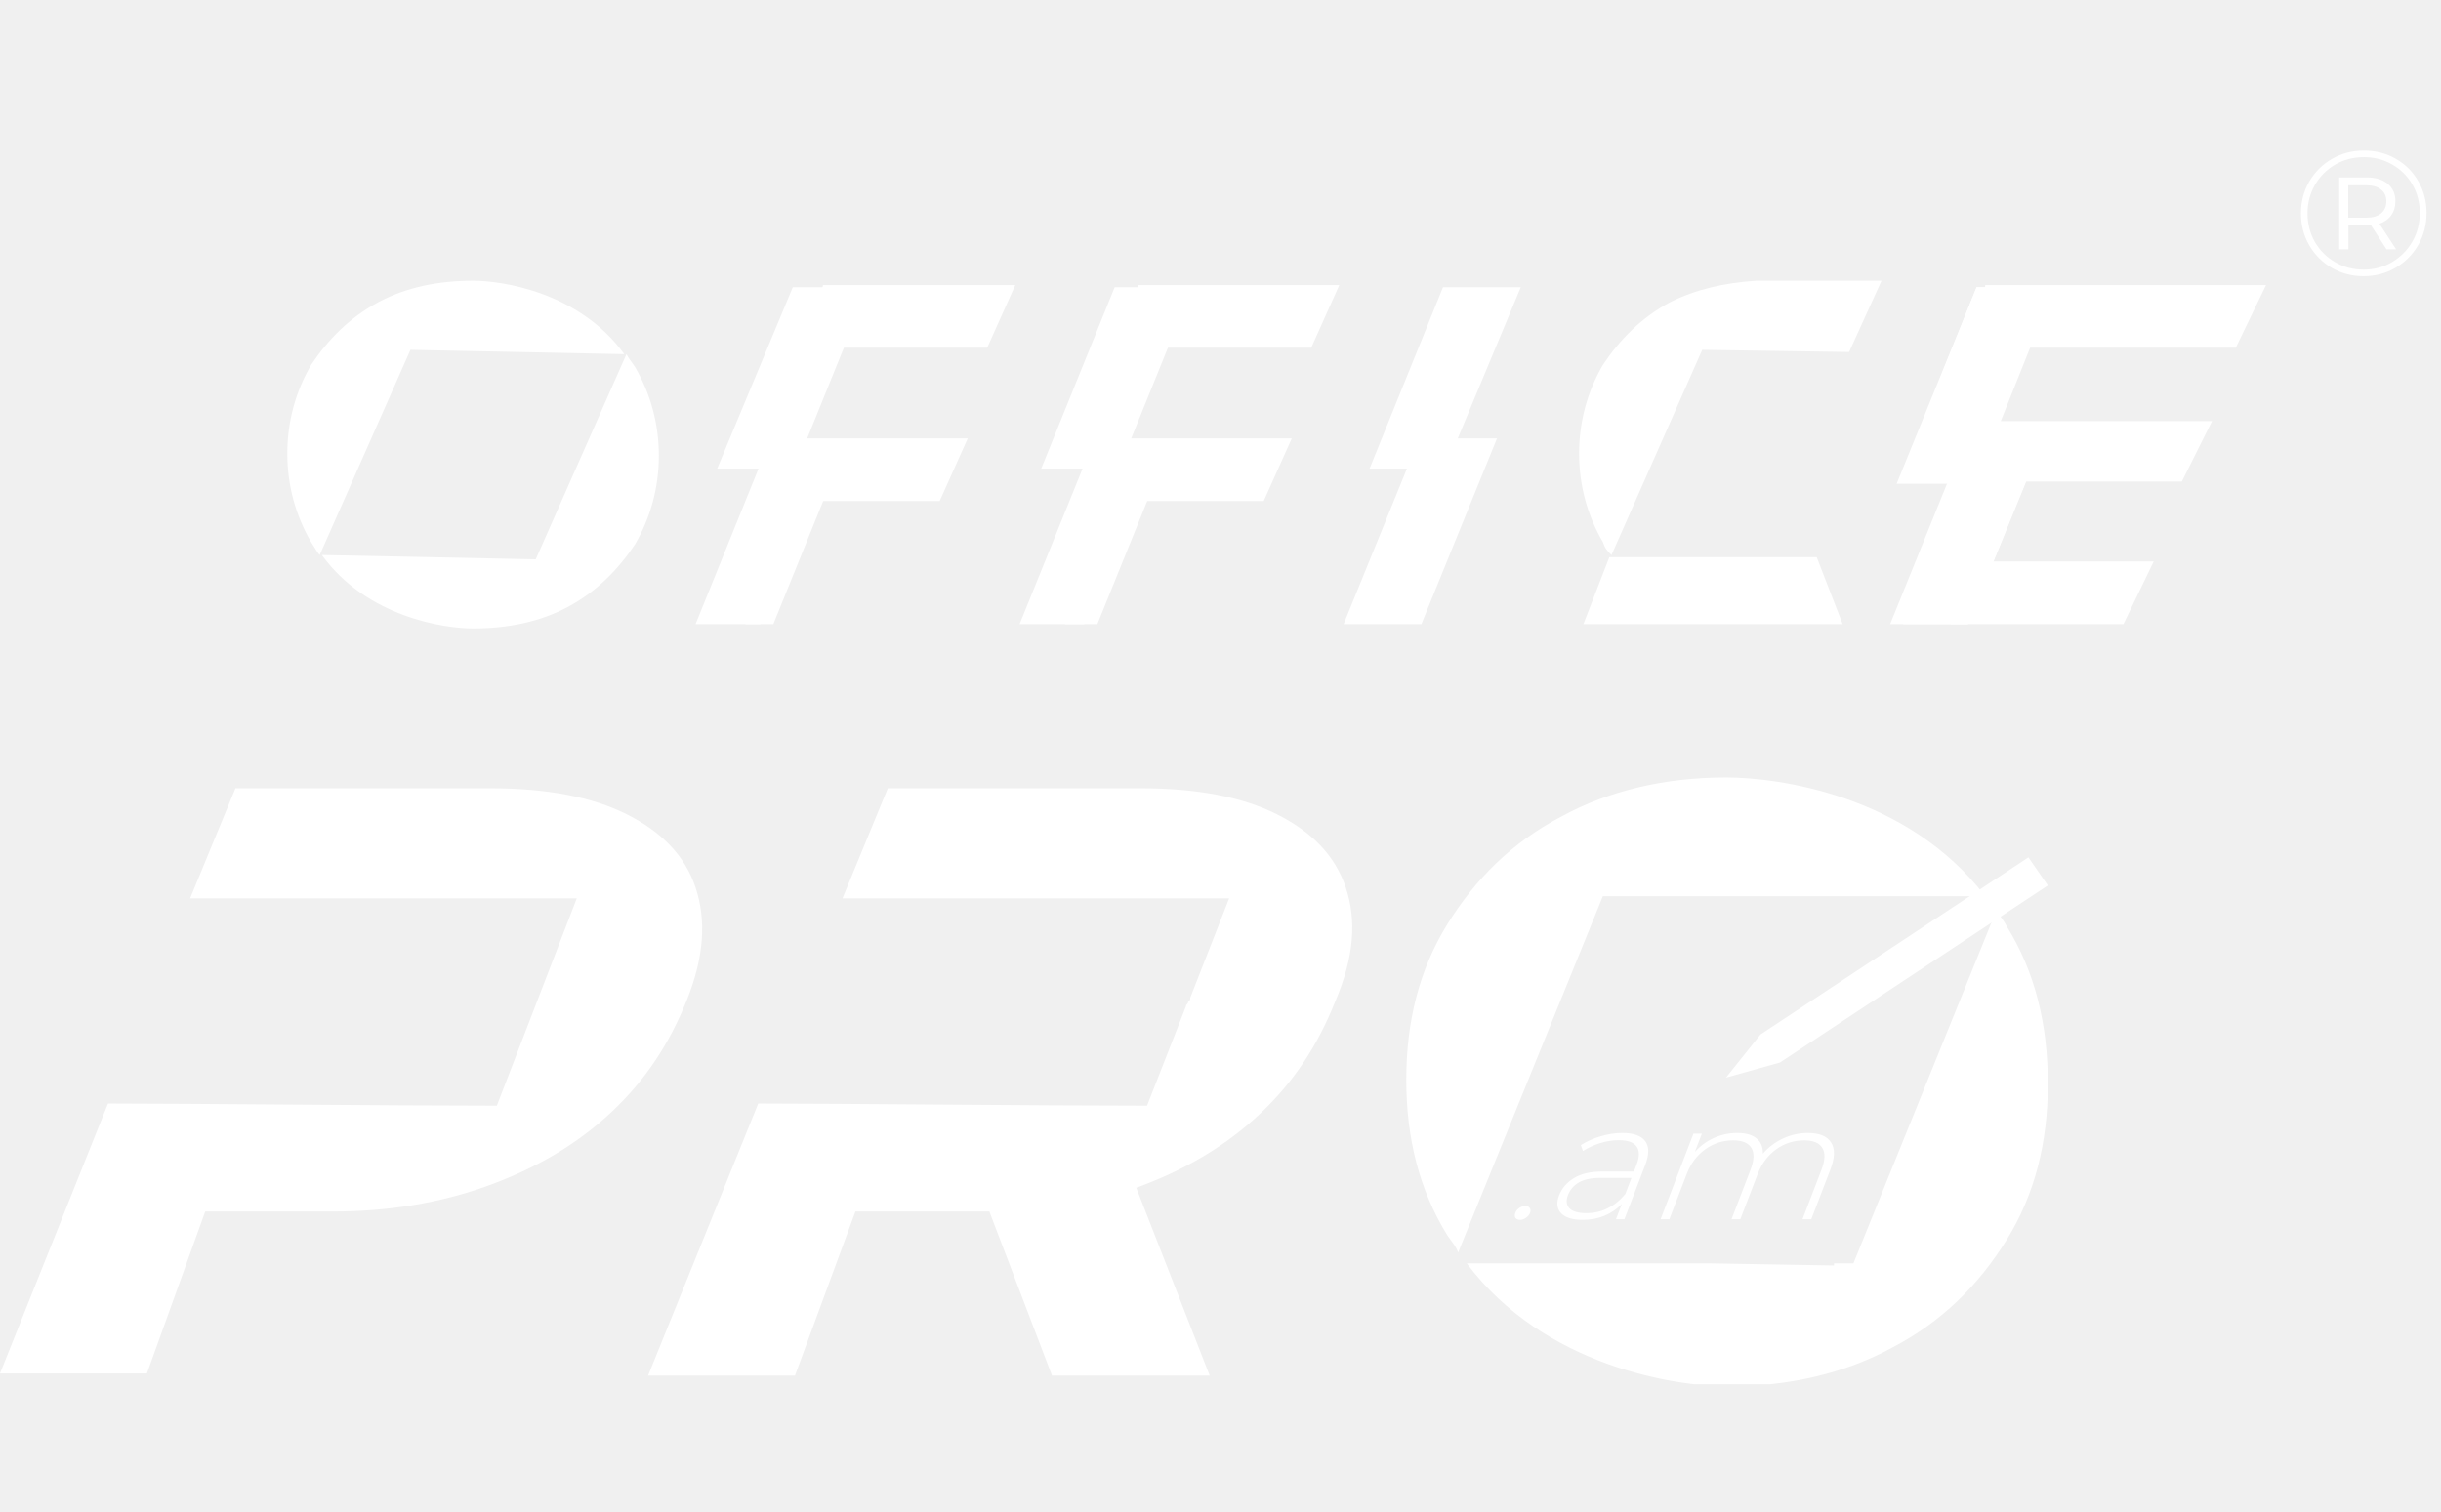
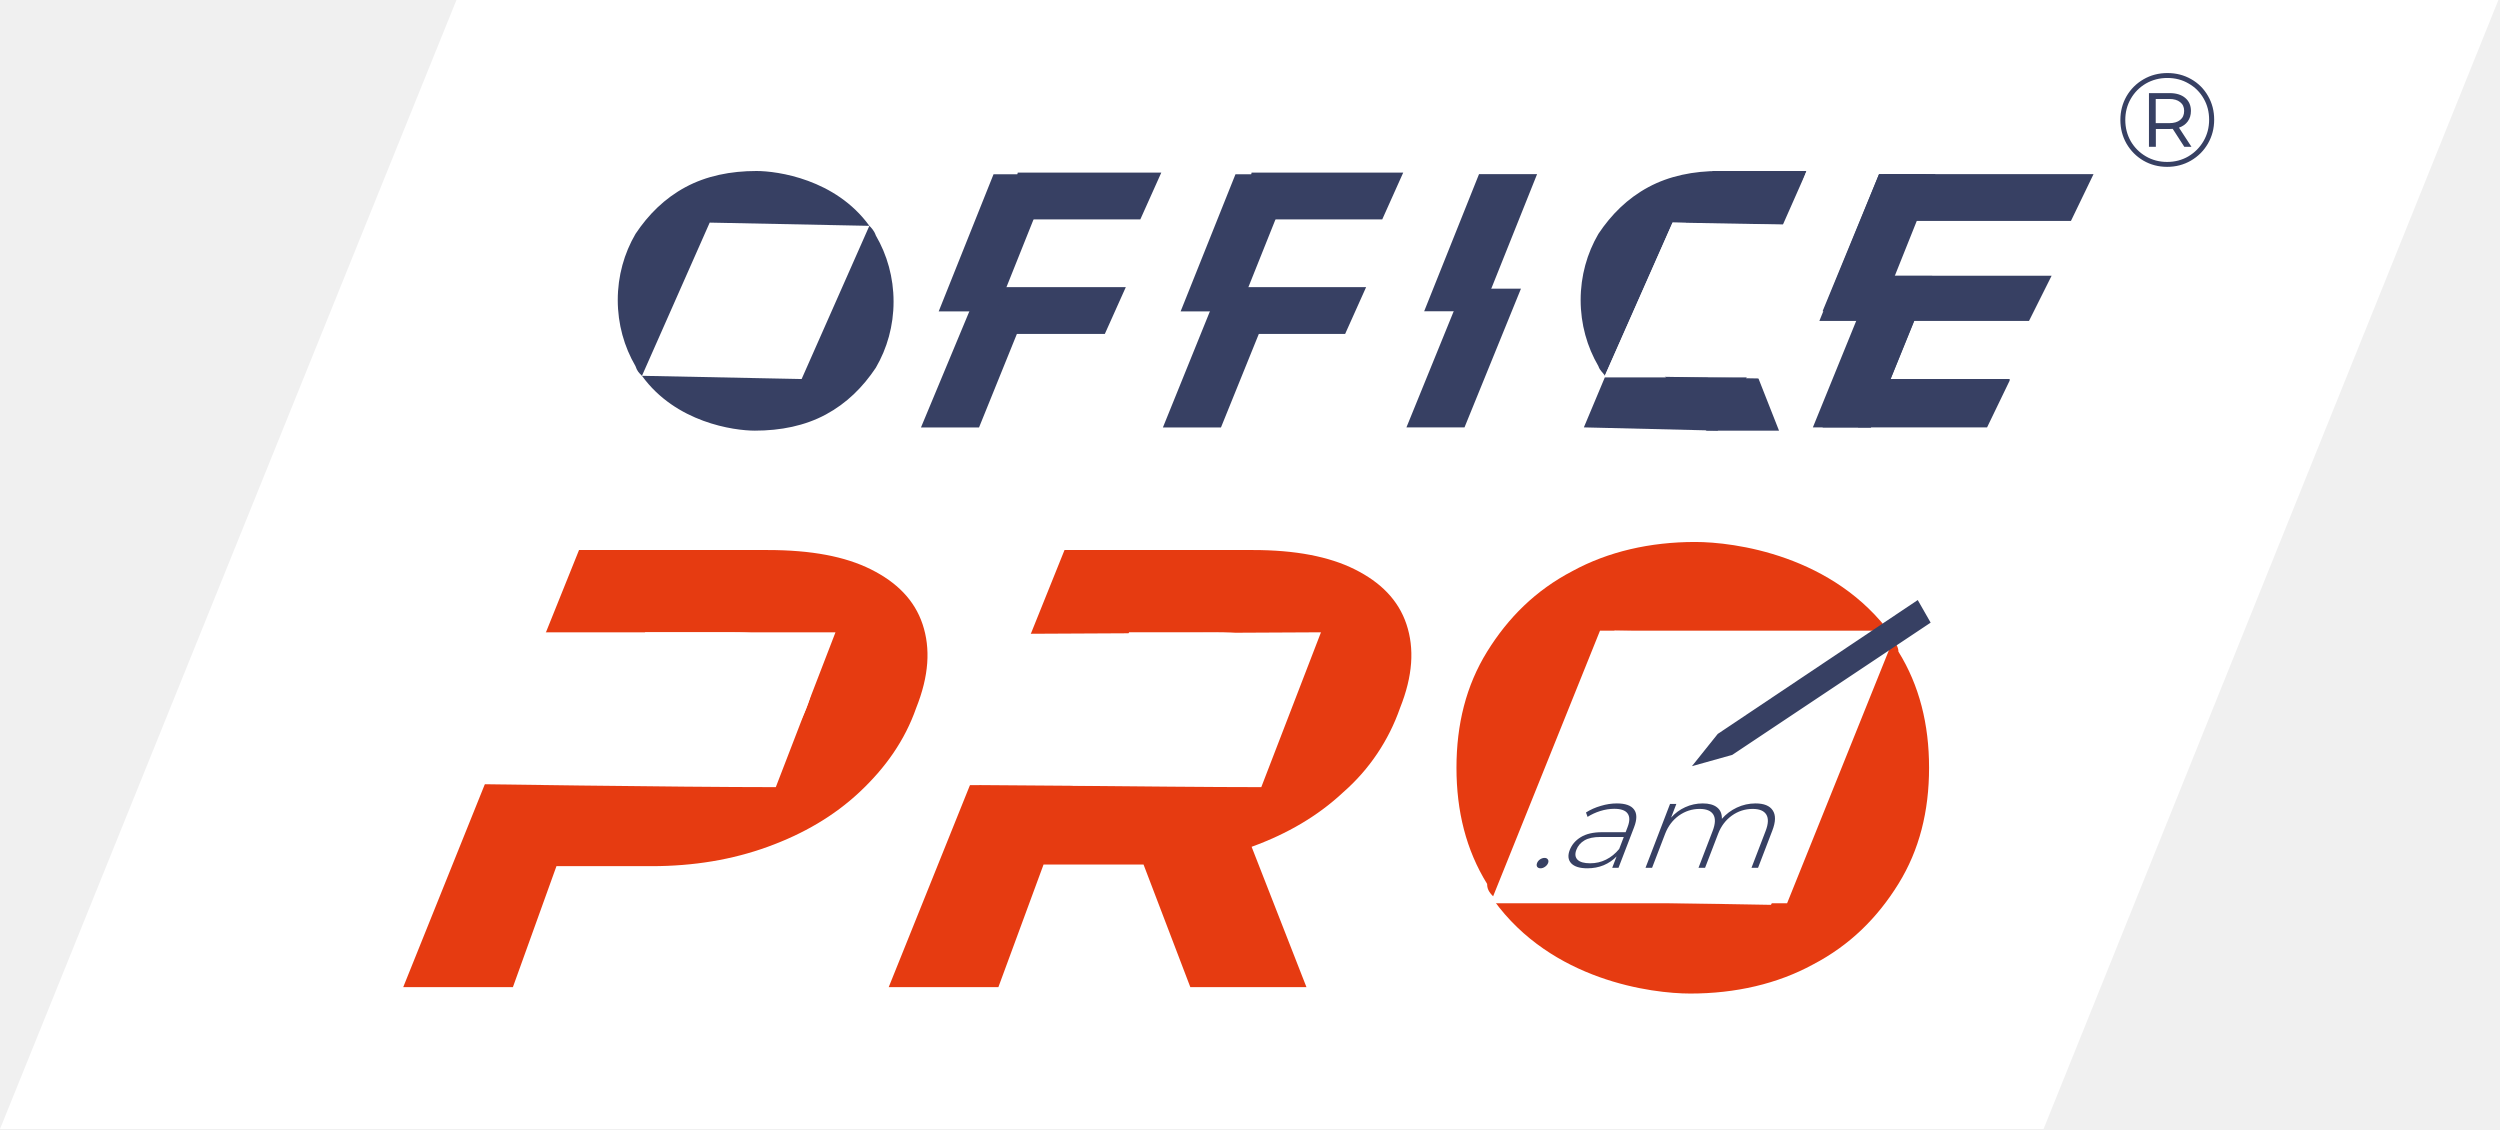
- <svg xmlns="http://www.w3.org/2000/svg" width="113" height="70" viewBox="0 0 113 70" fill="none">
-   <g clip-path="url(#clip0_810_113)">
-     <path d="M109.432 6.974C109.975 6.974 110.467 7.1 110.906 7.353C111.351 7.605 111.7 7.954 111.952 8.399C112.205 8.838 112.331 9.327 112.331 9.865C112.331 10.403 112.202 10.897 111.944 11.348C111.686 11.792 111.335 12.144 110.89 12.402C110.445 12.66 109.953 12.789 109.415 12.789C108.877 12.789 108.386 12.66 107.941 12.402C107.501 12.144 107.153 11.792 106.895 11.348C106.642 10.903 106.516 10.414 106.516 9.881C106.516 9.349 106.642 8.86 106.895 8.415C107.153 7.97 107.504 7.619 107.949 7.361C108.394 7.103 108.888 6.974 109.432 6.974ZM109.415 12.484C109.899 12.484 110.338 12.369 110.733 12.138C111.129 11.902 111.442 11.586 111.672 11.191C111.903 10.79 112.018 10.348 112.018 9.865C112.018 9.382 111.906 8.945 111.681 8.555C111.455 8.16 111.145 7.849 110.75 7.624C110.36 7.394 109.92 7.278 109.432 7.278C108.943 7.278 108.498 7.394 108.097 7.624C107.702 7.855 107.389 8.171 107.158 8.572C106.933 8.967 106.821 9.404 106.821 9.881C106.821 10.359 106.933 10.798 107.158 11.199C107.389 11.595 107.702 11.908 108.097 12.138C108.493 12.369 108.932 12.484 109.415 12.484ZM110.89 9.321C110.89 9.574 110.824 9.791 110.692 9.972C110.566 10.148 110.385 10.277 110.148 10.359L110.923 11.545H110.478L109.761 10.433C109.717 10.439 109.654 10.441 109.572 10.441H108.715V11.545H108.287V8.217H109.572C109.978 8.217 110.299 8.316 110.536 8.514C110.772 8.712 110.89 8.981 110.89 9.321ZM109.547 10.079C109.838 10.079 110.063 10.013 110.223 9.881C110.387 9.75 110.47 9.563 110.47 9.321C110.47 9.085 110.387 8.904 110.223 8.778C110.063 8.646 109.838 8.58 109.547 8.58H108.707V10.079H109.547Z" fill="white" />
-     <path d="M92.9 42.9C92.8 42.7 92.6 42.4 92.4 42.2L85.8 58.5H84.9V58.6L79.1 58.5H67.9C71.5 63.3 77.6 64.2 80 64.2C82.8 64.2 85.4 63.6 87.6 62.4C89.9 61.2 91.6 59.5 92.9 57.4C94.2 55.3 94.8 52.9 94.8 50.2C94.8 47.4 94.2 45 92.9 42.9Z" fill="white" />
-     <path d="M74.2 41.5H91.9C88.3 36.8 82.3 36 79.9 36C77.1 36 74.5 36.6 72.3 37.8C70 39 68.3 40.7 67 42.8C65.7 44.9 65.1 47.3 65.1 50C65.1 52.7 65.7 55.1 67 57.2C67.2 57.5 67.4 57.7 67.5 58L74.2 41.5Z" fill="white" />
-     <path d="M82.4 49.2L79.9 49.9L81.5 47.9L93.9 39.7L94.8 41L82.4 49.2Z" fill="white" />
-     <path d="M62.3 41.1C61.8 39.6 60.7 38.5 59.1 37.7C57.5 36.9 55.4 36.5 52.8 36.5H41.1L39 41.6H56.9L55.1 46.2C55.1 46.3 55.1 46.3 55 46.4C55 46.5 54.9 46.5 54.9 46.6L53.1 51.2C48.2 51.2 38.8 51.1 35.1 51.1L30 63.7H36.8L39.6 56.1H45.5H45.8L48.7 63.7H56L52.6 55C54.8 54.2 56.7 53.1 58.3 51.6C59.9 50.1 61 48.4 61.8 46.4C62.7 44.3 62.8 42.6 62.3 41.1Z" fill="white" />
-     <path d="M32.2 41.1C31.7 39.6 30.6 38.5 29 37.7C27.4 36.9 25.3 36.5 22.7 36.5H10.9L8.8 41.6H26.7L23 51.2C18.1 51.2 8.7 51.1 5 51.1L0 63.6H6.8L9.5 56.1H15.4C18 56.1 20.4 55.7 22.6 54.9C24.8 54.1 26.7 53 28.3 51.5C29.9 50 31 48.3 31.8 46.3C32.6 44.3 32.7 42.6 32.2 41.1Z" fill="white" />
-     <path d="M70.365 56.487C70.272 56.487 70.203 56.457 70.156 56.396C70.116 56.331 70.114 56.252 70.148 56.161C70.183 56.07 70.245 55.994 70.333 55.933C70.427 55.873 70.52 55.842 70.612 55.842C70.704 55.842 70.771 55.873 70.813 55.933C70.86 55.994 70.866 56.07 70.831 56.161C70.796 56.252 70.731 56.331 70.635 56.396C70.547 56.457 70.457 56.487 70.365 56.487ZM75.096 52.464C75.622 52.464 75.977 52.591 76.162 52.844C76.349 53.092 76.349 53.459 76.162 53.944L75.198 56.457H74.807L75.078 55.751C74.853 55.984 74.586 56.166 74.275 56.298C73.966 56.424 73.63 56.487 73.267 56.487C72.795 56.487 72.461 56.384 72.264 56.176C72.073 55.969 72.042 55.695 72.173 55.356C72.299 55.027 72.525 54.762 72.853 54.559C73.187 54.352 73.631 54.248 74.184 54.248H75.639L75.761 53.929C75.903 53.56 75.903 53.279 75.76 53.087C75.622 52.894 75.347 52.798 74.935 52.798C74.653 52.798 74.365 52.844 74.07 52.935C73.78 53.026 73.517 53.148 73.279 53.299L73.181 53.026C73.46 52.849 73.768 52.712 74.103 52.616C74.44 52.515 74.771 52.464 75.096 52.464ZM73.443 56.176C73.796 56.176 74.123 56.1 74.425 55.948C74.733 55.797 75.004 55.577 75.24 55.288L75.525 54.544H74.078C73.661 54.544 73.33 54.615 73.086 54.757C72.847 54.898 72.68 55.093 72.585 55.341C72.486 55.599 72.51 55.804 72.658 55.956C72.808 56.103 73.069 56.176 73.443 56.176ZM83.69 52.464C84.216 52.464 84.573 52.608 84.76 52.897C84.953 53.185 84.945 53.6 84.738 54.142L83.849 56.457H83.442L84.319 54.172C84.49 53.727 84.504 53.388 84.36 53.155C84.216 52.922 83.936 52.806 83.519 52.806C83.042 52.806 82.609 52.945 82.22 53.223C81.837 53.502 81.555 53.876 81.374 54.347L80.564 56.457H80.157L81.034 54.172C81.206 53.727 81.219 53.388 81.075 53.155C80.932 52.922 80.651 52.806 80.234 52.806C79.757 52.806 79.324 52.945 78.935 53.223C78.552 53.502 78.27 53.876 78.089 54.347L77.279 56.457H76.873L78.394 52.495H78.784L78.458 53.345C78.705 53.066 78.997 52.851 79.331 52.7C79.673 52.543 80.037 52.464 80.422 52.464C80.807 52.464 81.101 52.545 81.304 52.707C81.513 52.869 81.614 53.107 81.608 53.421C81.861 53.127 82.17 52.894 82.534 52.722C82.904 52.55 83.289 52.464 83.69 52.464Z" fill="white" />
-     <path d="M99.7 26L98.3 28.9H90.3L91.9 13.2H104.9L103.5 16.1H93.3L91.9 19.5H102.4L101 22.3H93.3L92.1 26H99.7Z" fill="white" />
-     <path d="M14.8 25.7L19 16.2L28.9 16.4C26.8 13.5 23.2 13 21.9 13C20.3 13 18.8 13.3 17.5 14C16.2 14.7 15.2 15.7 14.4 16.9C13.7 18.1 13.3 19.5 13.3 21C13.3 22.5 13.7 23.9 14.4 25.1C14.6 25.4 14.7 25.6 14.8 25.7Z" fill="white" />
-     <path d="M29 16.4L24.8 25.9L14.9 25.7C17 28.6 20.6 29.1 21.9 29.1C23.5 29.1 25 28.8 26.3 28.1C27.6 27.4 28.6 26.4 29.4 25.2C30.1 24 30.5 22.6 30.5 21.1C30.5 19.6 30.1 18.2 29.4 17C29.2 16.7 29.1 16.6 29 16.4Z" fill="white" />
-     <path d="M91.1 28.9H88.1L91.8 19.6H94.9L91.1 28.9Z" fill="white" />
-     <path d="M74.6 25.7L78.8 16.2L85.6 16.3L87.1 13H81.3C79.8 13.1 78.5 13.4 77.3 14C76 14.7 75 15.7 74.2 16.9C73.5 18.1 73.1 19.5 73.1 21C73.1 22.5 73.5 23.9 74.2 25.1C74.3 25.4 74.4 25.5 74.6 25.7C74.5 25.7 74.5 25.7 74.6 25.7Z" fill="white" />
-     <path d="M90.8 22.4H87.8L91.5 13.3H94.4L90.8 22.4Z" fill="white" />
-     <path d="M52.5 16.2L50.7 20.3H59.8L58.5 23.2H52.5L50.2 28.9H49.3L52.7 13.2H62L60.7 16.1H52.5V16.2Z" fill="white" />
-     <path d="M50.8 28.9H47.2L50.6 20.5H54.2L50.8 28.9Z" fill="white" />
-     <path d="M51.8 21.7H48.2L51.6 13.3H55.2L51.8 21.7Z" fill="white" />
-     <path d="M65.8 28.9H62.2L65.7 20.3H69.3L65.8 28.9Z" fill="white" />
-     <path d="M66.9 21.7H63.4L66.8 13.3H70.4L66.9 21.7Z" fill="white" />
-     <path d="M91.7 21.8H88.1L91.5 13.3H95.1L91.7 21.8Z" fill="white" />
-     <path d="M91.1 28.9H87.5L90.9 20.5H94.5L91.1 28.9Z" fill="white" />
-     <path d="M37.5 16.2L35.7 20.3H44.8L43.5 23.2H37.5L35.2 28.9H34.5L38.1 13.2H47L45.7 16.1H37.5V16.2Z" fill="white" />
-     <path d="M35.8 28.9H32.2L35.6 20.5H39.2L35.8 28.9Z" fill="white" />
-     <path d="M36.8 21.7H33.2L36.7 13.3H40.2L36.8 21.7Z" fill="white" />
-     <path d="M78.3 25.8H74.5L73.3 28.9H80.7H85.3L84.1 25.8H78.3Z" fill="white" />
+ <svg xmlns="http://www.w3.org/2000/svg" width="155" height="70" viewBox="0 0 155 70" fill="none">
+   <g clip-path="url(#clip0_2410_966)">
+     <path d="M126.7 70H0L28.3 0H154.9L126.7 70Z" fill="white" />
+     <path d="M124.599 23.597L123.199 26.497H115.199L116.799 10.797H129.799L128.399 13.697H118.099L116.699 17.097H127.199L125.799 19.897H118.099L116.899 23.497H124.599V23.597Z" fill="#374063" />
+     <path d="M54 35.302C55.6 36.102 56.7 37.202 57.2 38.702C57.7 40.202 57.6 41.902 56.8 43.902C56.1 45.902 54.9 47.602 53.3 49.102C51.7 50.602 49.8 51.702 47.6 52.502C45.4 53.302 43 53.702 40.4 53.702H34.5L31.8 61.202H25L35.9 34.102H47.6C50.3 34.102 52.4 34.502 54 35.302ZM47.1 47.402C48.5 46.602 49.4 45.402 50 43.902C50.6 42.402 50.5 41.202 49.7 40.402C48.9 39.602 47.5 39.202 45.5 39.202H40L36.5 48.602H42C44 48.602 45.7 48.202 47.1 47.402Z" fill="#E63B11" />
+     <path d="M73.8 61.202L70.9 53.602H70.6H64.7L61.9 61.202H55.1L66 34.102H77.7C80.3 34.102 82.4 34.502 84 35.302C85.6 36.102 86.7 37.202 87.2 38.702C87.7 40.202 87.6 41.902 86.8 43.902C86.1 45.902 84.9 47.702 83.3 49.102C81.7 50.602 79.8 51.702 77.6 52.502L81 61.202H73.8ZM79.7 40.402C78.9 39.602 77.5 39.202 75.5 39.202H70L66.5 48.702H72C74 48.702 75.7 48.302 77.1 47.502C78.5 46.702 79.4 45.502 80 44.002C80.6 42.402 80.5 41.202 79.7 40.402Z" fill="#E63B11" />
+     <path d="M92.701 55.702L100.101 39.102L117.301 39.402C113.701 34.402 107.501 33.602 105.101 33.602C102.301 33.602 99.701 34.202 97.501 35.402C95.201 36.602 93.501 38.302 92.201 40.402C90.901 42.502 90.301 44.902 90.301 47.602C90.301 50.302 90.901 52.702 92.201 54.802C92.201 55.202 92.401 55.402 92.701 55.702Z" fill="#E63B11" />
+     <path d="M117.202 39.5L109.802 56.1L92.602 55.8C96.202 60.8 102.402 61.6 104.802 61.6C107.602 61.6 110.202 61 112.402 59.8C114.702 58.6 116.402 56.9 117.702 54.8C119.002 52.7 119.602 50.3 119.602 47.6C119.602 44.9 119.002 42.5 117.702 40.4C117.702 40.1 117.502 39.8 117.202 39.5Z" fill="#E63B11" />
+     <path d="M39.801 23.302L44.001 13.802L53.901 14.002C51.801 11.102 48.201 10.602 46.901 10.602C45.301 10.602 43.801 10.902 42.501 11.602C41.201 12.302 40.201 13.302 39.401 14.502C38.701 15.702 38.301 17.102 38.301 18.602C38.301 20.102 38.701 21.502 39.401 22.702C39.501 23.002 39.601 23.102 39.801 23.302Z" fill="#374063" />
+     <path d="M53.901 14L49.701 23.5L39.801 23.3C41.901 26.2 45.501 26.7 46.801 26.7C48.401 26.7 49.901 26.4 51.201 25.7C52.501 25 53.501 24 54.301 22.8C55.001 21.6 55.401 20.2 55.401 18.7C55.401 17.2 55.001 15.8 54.301 14.6C54.201 14.3 54.001 14.1 53.901 14Z" fill="#374063" />
+     <path d="M110.8 56.002H92.4L99.2 39.102H117.6L110.8 56.002Z" fill="white" />
+     <path d="M107.4 46.803L104.9 47.503L106.5 45.503L118.9 37.203L119.7 38.603L107.4 46.803Z" fill="#374063" />
+     <path d="M134.38 4.529C134.923 4.529 135.415 4.656 135.854 4.908C136.299 5.161 136.648 5.51 136.9 5.955C137.153 6.394 137.279 6.883 137.279 7.421C137.279 7.959 137.15 8.453 136.892 8.903C136.634 9.348 136.282 9.7 135.838 9.958C135.393 10.216 134.901 10.345 134.363 10.345C133.825 10.345 133.333 10.216 132.889 9.958C132.449 9.7 132.101 9.348 131.842 8.903C131.59 8.459 131.463 7.97 131.463 7.437C131.463 6.905 131.59 6.416 131.842 5.971C132.101 5.526 132.452 5.175 132.897 4.917C133.342 4.659 133.836 4.529 134.38 4.529ZM134.363 10.04C134.846 10.04 135.286 9.925 135.681 9.694C136.076 9.458 136.389 9.142 136.62 8.747C136.851 8.346 136.966 7.904 136.966 7.421C136.966 6.938 136.853 6.501 136.628 6.111C136.403 5.716 136.093 5.405 135.697 5.18C135.308 4.95 134.868 4.834 134.38 4.834C133.891 4.834 133.446 4.95 133.045 5.18C132.65 5.411 132.337 5.727 132.106 6.128C131.881 6.523 131.768 6.959 131.768 7.437C131.768 7.915 131.881 8.354 132.106 8.755C132.337 9.151 132.65 9.464 133.045 9.694C133.44 9.925 133.88 10.04 134.363 10.04ZM135.838 6.877C135.838 7.13 135.772 7.347 135.64 7.528C135.514 7.704 135.332 7.833 135.096 7.915L135.87 9.101H135.426L134.709 7.989C134.665 7.995 134.602 7.997 134.52 7.997H133.663V9.101H133.235V5.773H134.52C134.926 5.773 135.247 5.872 135.483 6.07C135.719 6.268 135.838 6.537 135.838 6.877ZM134.495 7.635C134.786 7.635 135.011 7.569 135.17 7.437C135.335 7.305 135.417 7.119 135.417 6.877C135.417 6.641 135.335 6.46 135.17 6.333C135.011 6.202 134.786 6.136 134.495 6.136H133.655V7.635H134.495Z" fill="#374063" />
+     <path d="M78.2 48.803L81.9 39.203L62.1 39.303L58.6 48.703C58.7 48.603 72 48.803 78.2 48.803Z" fill="white" />
+     <path d="M48.1 48.803L51.8 39.203H32L28.5 48.603C28.6 48.603 41.9 48.803 48.1 48.803Z" fill="white" />
+     <path d="M116 26.502H113L116.8 17.102H119.8L116 26.502Z" fill="#374063" />
+     <path d="M99.5 23.302L103.7 13.802L113.6 14.002C111.5 11.102 107.9 10.602 106.6 10.602C105 10.602 103.5 10.902 102.2 11.602C100.9 12.302 99.9 13.302 99.1 14.502C98.4 15.702 98 17.102 98 18.602C98 20.102 98.4 21.502 99.1 22.702C99.2 23.002 99.4 23.102 99.5 23.302Z" fill="#374063" />
+     <path d="M104.7 15.302L105.2 13.902H110.8L112 10.602H106.2L104.4 12.502L104.7 15.302Z" fill="#374063" />
+     <path d="M105.299 22L105.899 23.4H108.999L110.299 26.7H105.799L102.199 22H105.299Z" fill="#374063" />
+     <path d="M99.499 23.297L103.7 13.797L114.7 13.997L110.9 23.497L99.499 23.297C99.499 23.397 99.4 23.097 99.499 23.297Z" fill="white" />
+     <path d="M107.901 19.898L112.101 10.398L113.701 10.598L113.801 20.198L107.001 19.998C107.001 19.998 106.801 19.698 107.901 19.898Z" fill="white" />
+     <path d="M106.499 26.698L98.199 26.498L99.499 23.398H108.299L106.499 26.698Z" fill="#374063" />
+     <path d="M115.701 19.897H112.801L116.501 10.797H119.401L115.701 19.897Z" fill="#374063" />
+     <path d="M77.399 13.703L75.599 17.803H84.699L83.399 20.703H77.399L75.099 26.403H74.199L77.599 10.703H86.999L85.699 13.603H77.399V13.703Z" fill="#374063" />
+     <path d="M75.7 26.502H72.1L75.5 18.102H79.1L75.7 26.502Z" fill="#374063" />
+     <path d="M76.799 19.305H73.199L76.599 10.805H80.199L76.799 19.305Z" fill="#374063" />
+     <path d="M90.799 26.498H87.199L90.699 17.898H94.299L90.799 26.498Z" fill="#374063" />
+     <path d="M115.998 26.498H112.398L115.898 17.898H119.498L115.998 26.498Z" fill="#374063" />
+     <path d="M91.899 19.297H88.299L91.699 10.797H95.299L91.899 19.297Z" fill="#374063" />
+     <path d="M116.6 19.297H113L116.5 10.797H120L116.6 19.297Z" fill="#374063" />
+     <path d="M62.5 13.703L60.7 17.803H69.8L68.5 20.703H62.5L60.2 26.403H59.5L63.1 10.703H72L70.7 13.603H62.5V13.703Z" fill="#374063" />
+     <path d="M60.7 26.502H57.1L60.6 18.102H64.1L60.7 26.502Z" fill="#374063" />
+     <path d="M61.799 19.305H58.199L61.599 10.805H65.199L61.799 19.305Z" fill="#374063" />
+     <path d="M95.514 53.835C95.422 53.835 95.353 53.804 95.305 53.744C95.266 53.678 95.263 53.6 95.298 53.508C95.333 53.417 95.395 53.342 95.483 53.281C95.577 53.22 95.67 53.19 95.762 53.19C95.854 53.19 95.921 53.22 95.963 53.281C96.01 53.342 96.016 53.417 95.981 53.508C95.946 53.6 95.881 53.678 95.785 53.744C95.697 53.804 95.606 53.835 95.514 53.835ZM100.246 49.812C100.772 49.812 101.127 49.938 101.312 50.191C101.498 50.439 101.498 50.806 101.312 51.292L100.347 53.804H99.957L100.228 53.099C100.003 53.331 99.735 53.514 99.425 53.645C99.116 53.772 98.78 53.835 98.417 53.835C97.945 53.835 97.611 53.731 97.414 53.524C97.223 53.316 97.192 53.043 97.322 52.704C97.449 52.375 97.675 52.109 98.002 51.907C98.337 51.699 98.78 51.596 99.333 51.596H100.789L100.911 51.277C101.053 50.907 101.052 50.627 100.909 50.434C100.772 50.242 100.497 50.146 100.085 50.146C99.803 50.146 99.515 50.191 99.219 50.282C98.93 50.373 98.666 50.495 98.429 50.647L98.331 50.373C98.61 50.196 98.917 50.06 99.252 49.964C99.589 49.862 99.921 49.812 100.246 49.812ZM98.593 53.524C98.945 53.524 99.273 53.448 99.575 53.296C99.883 53.144 100.154 52.924 100.39 52.636L100.675 51.892H99.228C98.81 51.892 98.48 51.962 98.236 52.104C97.997 52.246 97.83 52.441 97.735 52.689C97.636 52.947 97.66 53.152 97.808 53.303C97.957 53.45 98.219 53.524 98.593 53.524ZM108.84 49.812C109.366 49.812 109.723 49.956 109.91 50.245C110.103 50.533 110.095 50.948 109.887 51.489L108.999 53.804H108.592L109.469 51.52C109.64 51.074 109.654 50.735 109.51 50.502C109.366 50.27 109.086 50.153 108.668 50.153C108.191 50.153 107.759 50.292 107.37 50.571C106.986 50.849 106.705 51.224 106.524 51.694L105.714 53.804H105.307L106.184 51.52C106.355 51.074 106.369 50.735 106.225 50.502C106.081 50.27 105.801 50.153 105.384 50.153C104.907 50.153 104.474 50.292 104.085 50.571C103.702 50.849 103.42 51.224 103.239 51.694L102.429 53.804H102.022L103.543 49.842H103.934L103.607 50.692C103.855 50.414 104.146 50.199 104.481 50.047C104.823 49.89 105.187 49.812 105.572 49.812C105.956 49.812 106.251 49.893 106.454 50.055C106.663 50.217 106.764 50.455 106.757 50.768C107.011 50.475 107.32 50.242 107.684 50.07C108.054 49.898 108.439 49.812 108.84 49.812Z" fill="#374063" />
  </g>
  <defs>
-     <clipPath id="clip0_810_113">
-       <rect width="112.8" height="58.1" fill="white" transform="translate(0 6)" />
+     <clipPath id="clip0_2410_966">
+       <rect width="154.9" height="70" fill="white" />
    </clipPath>
  </defs>
</svg>
